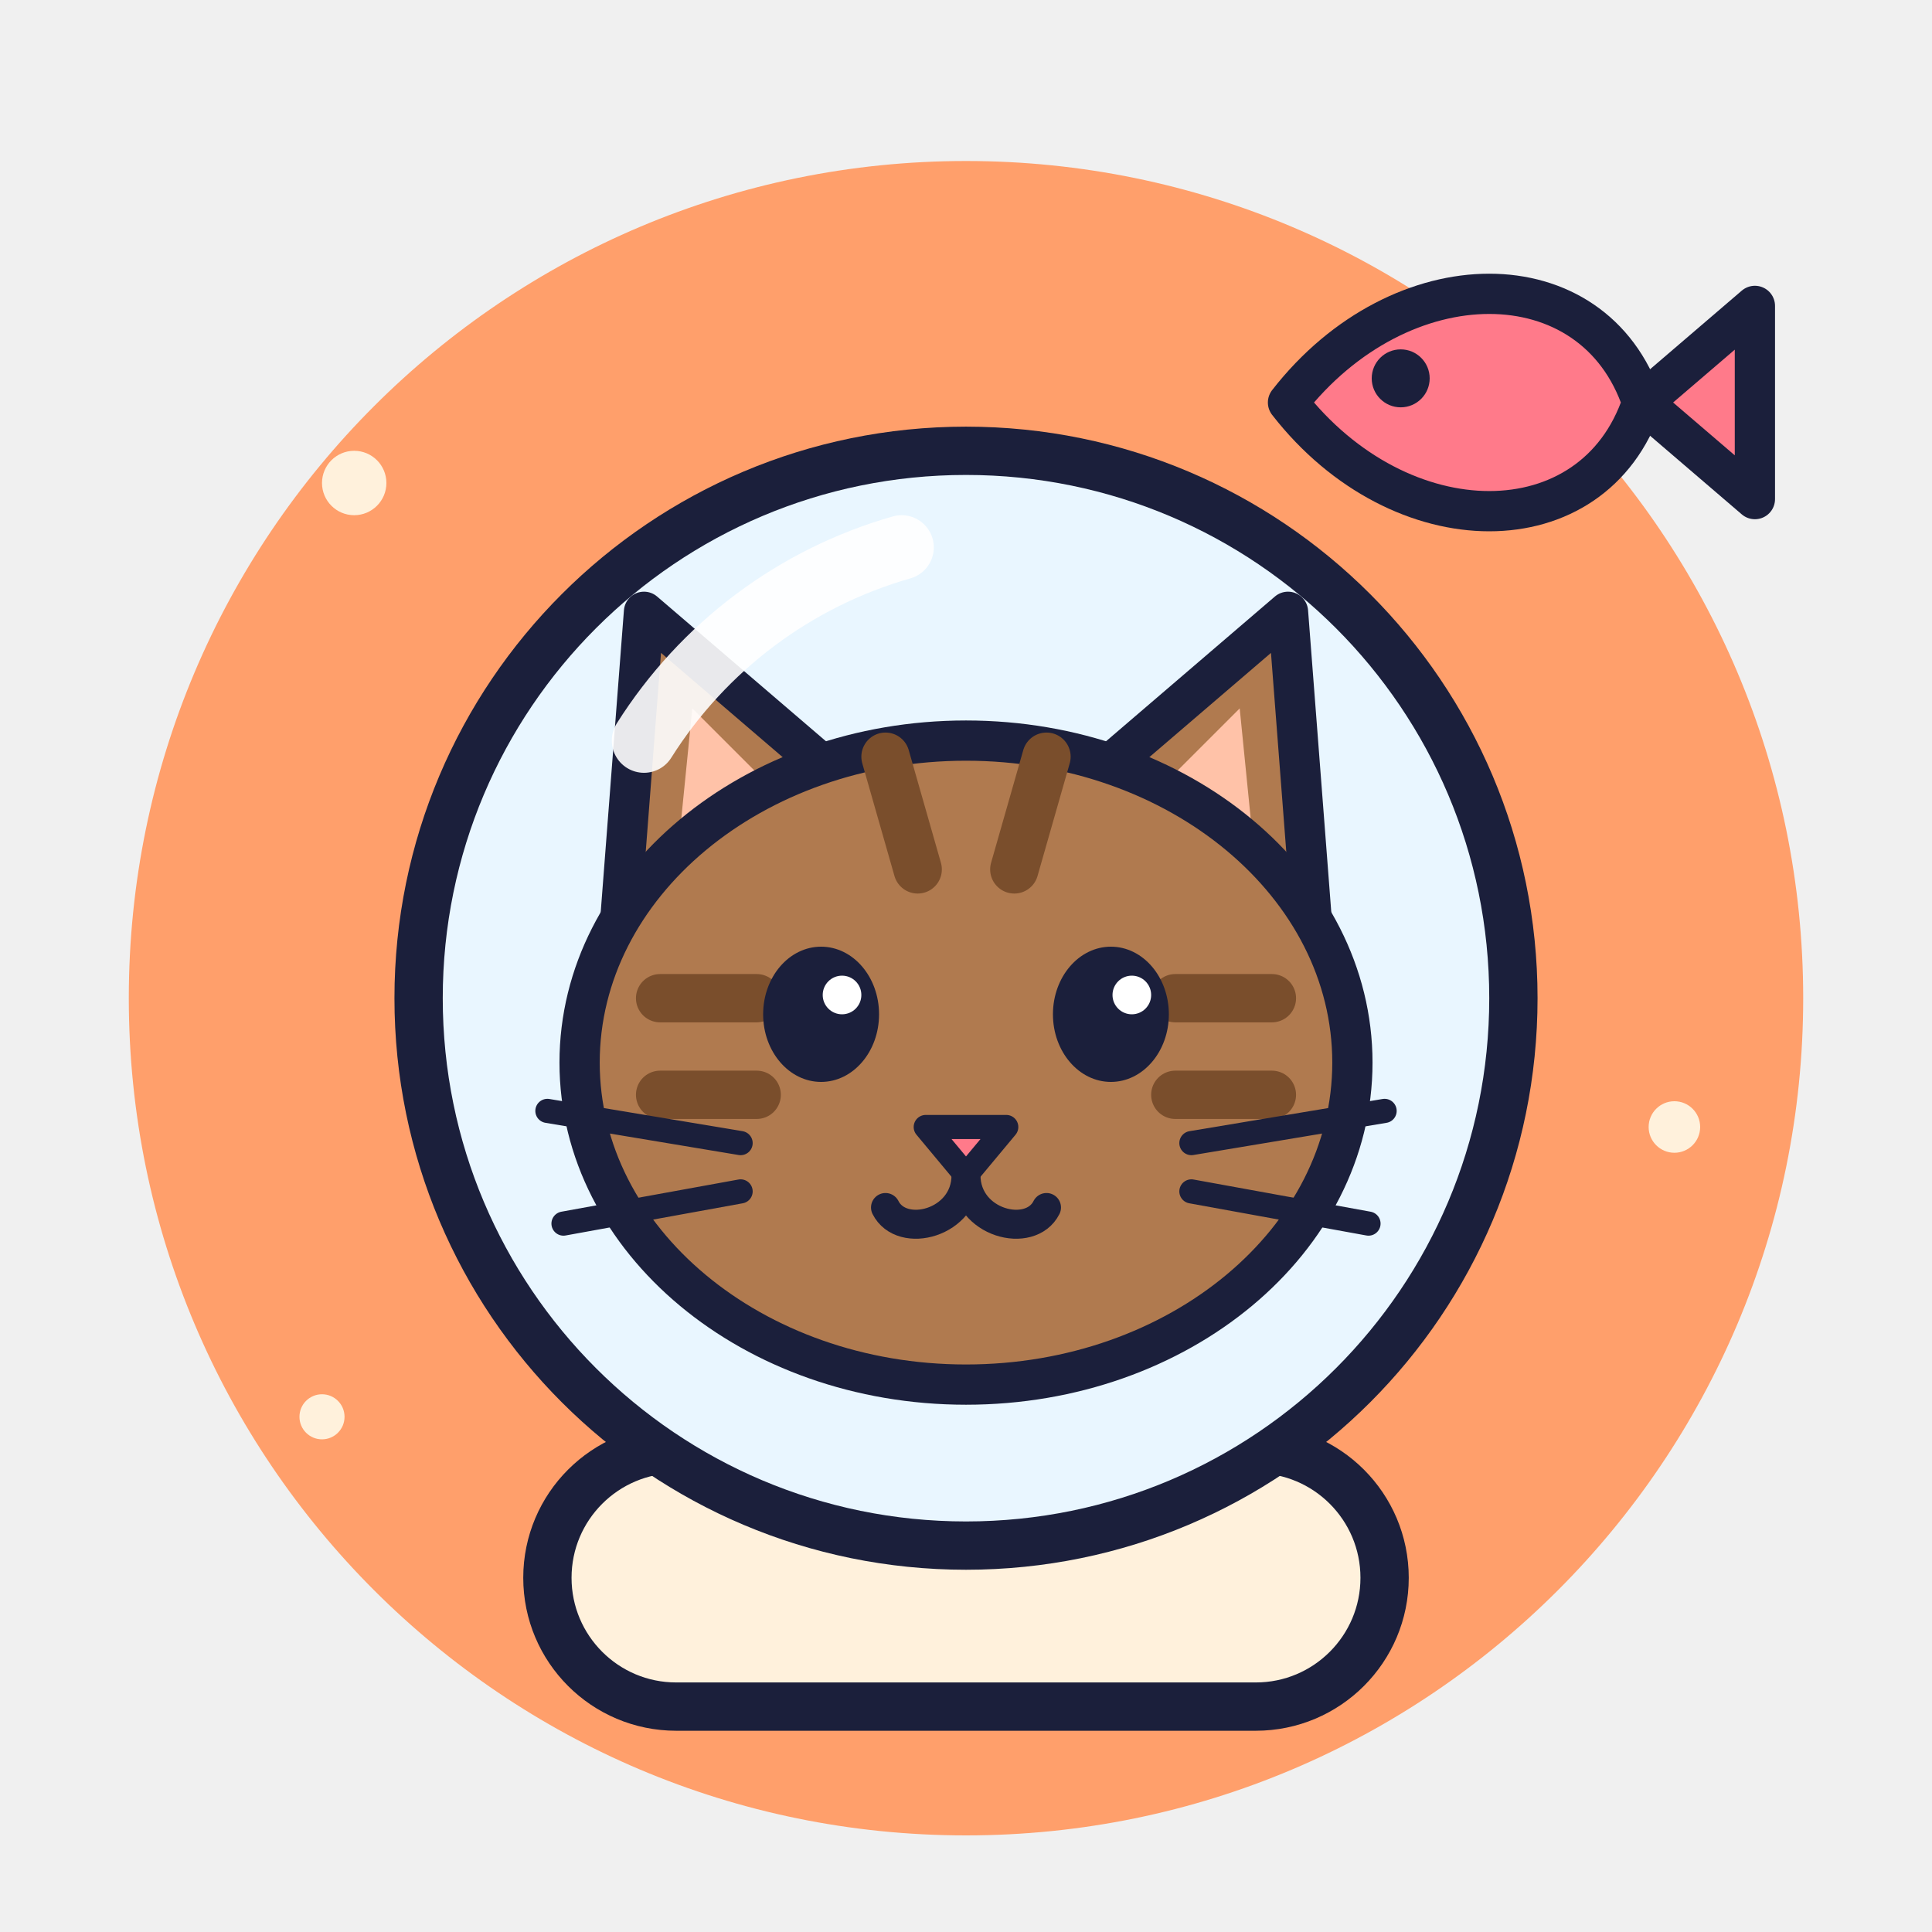
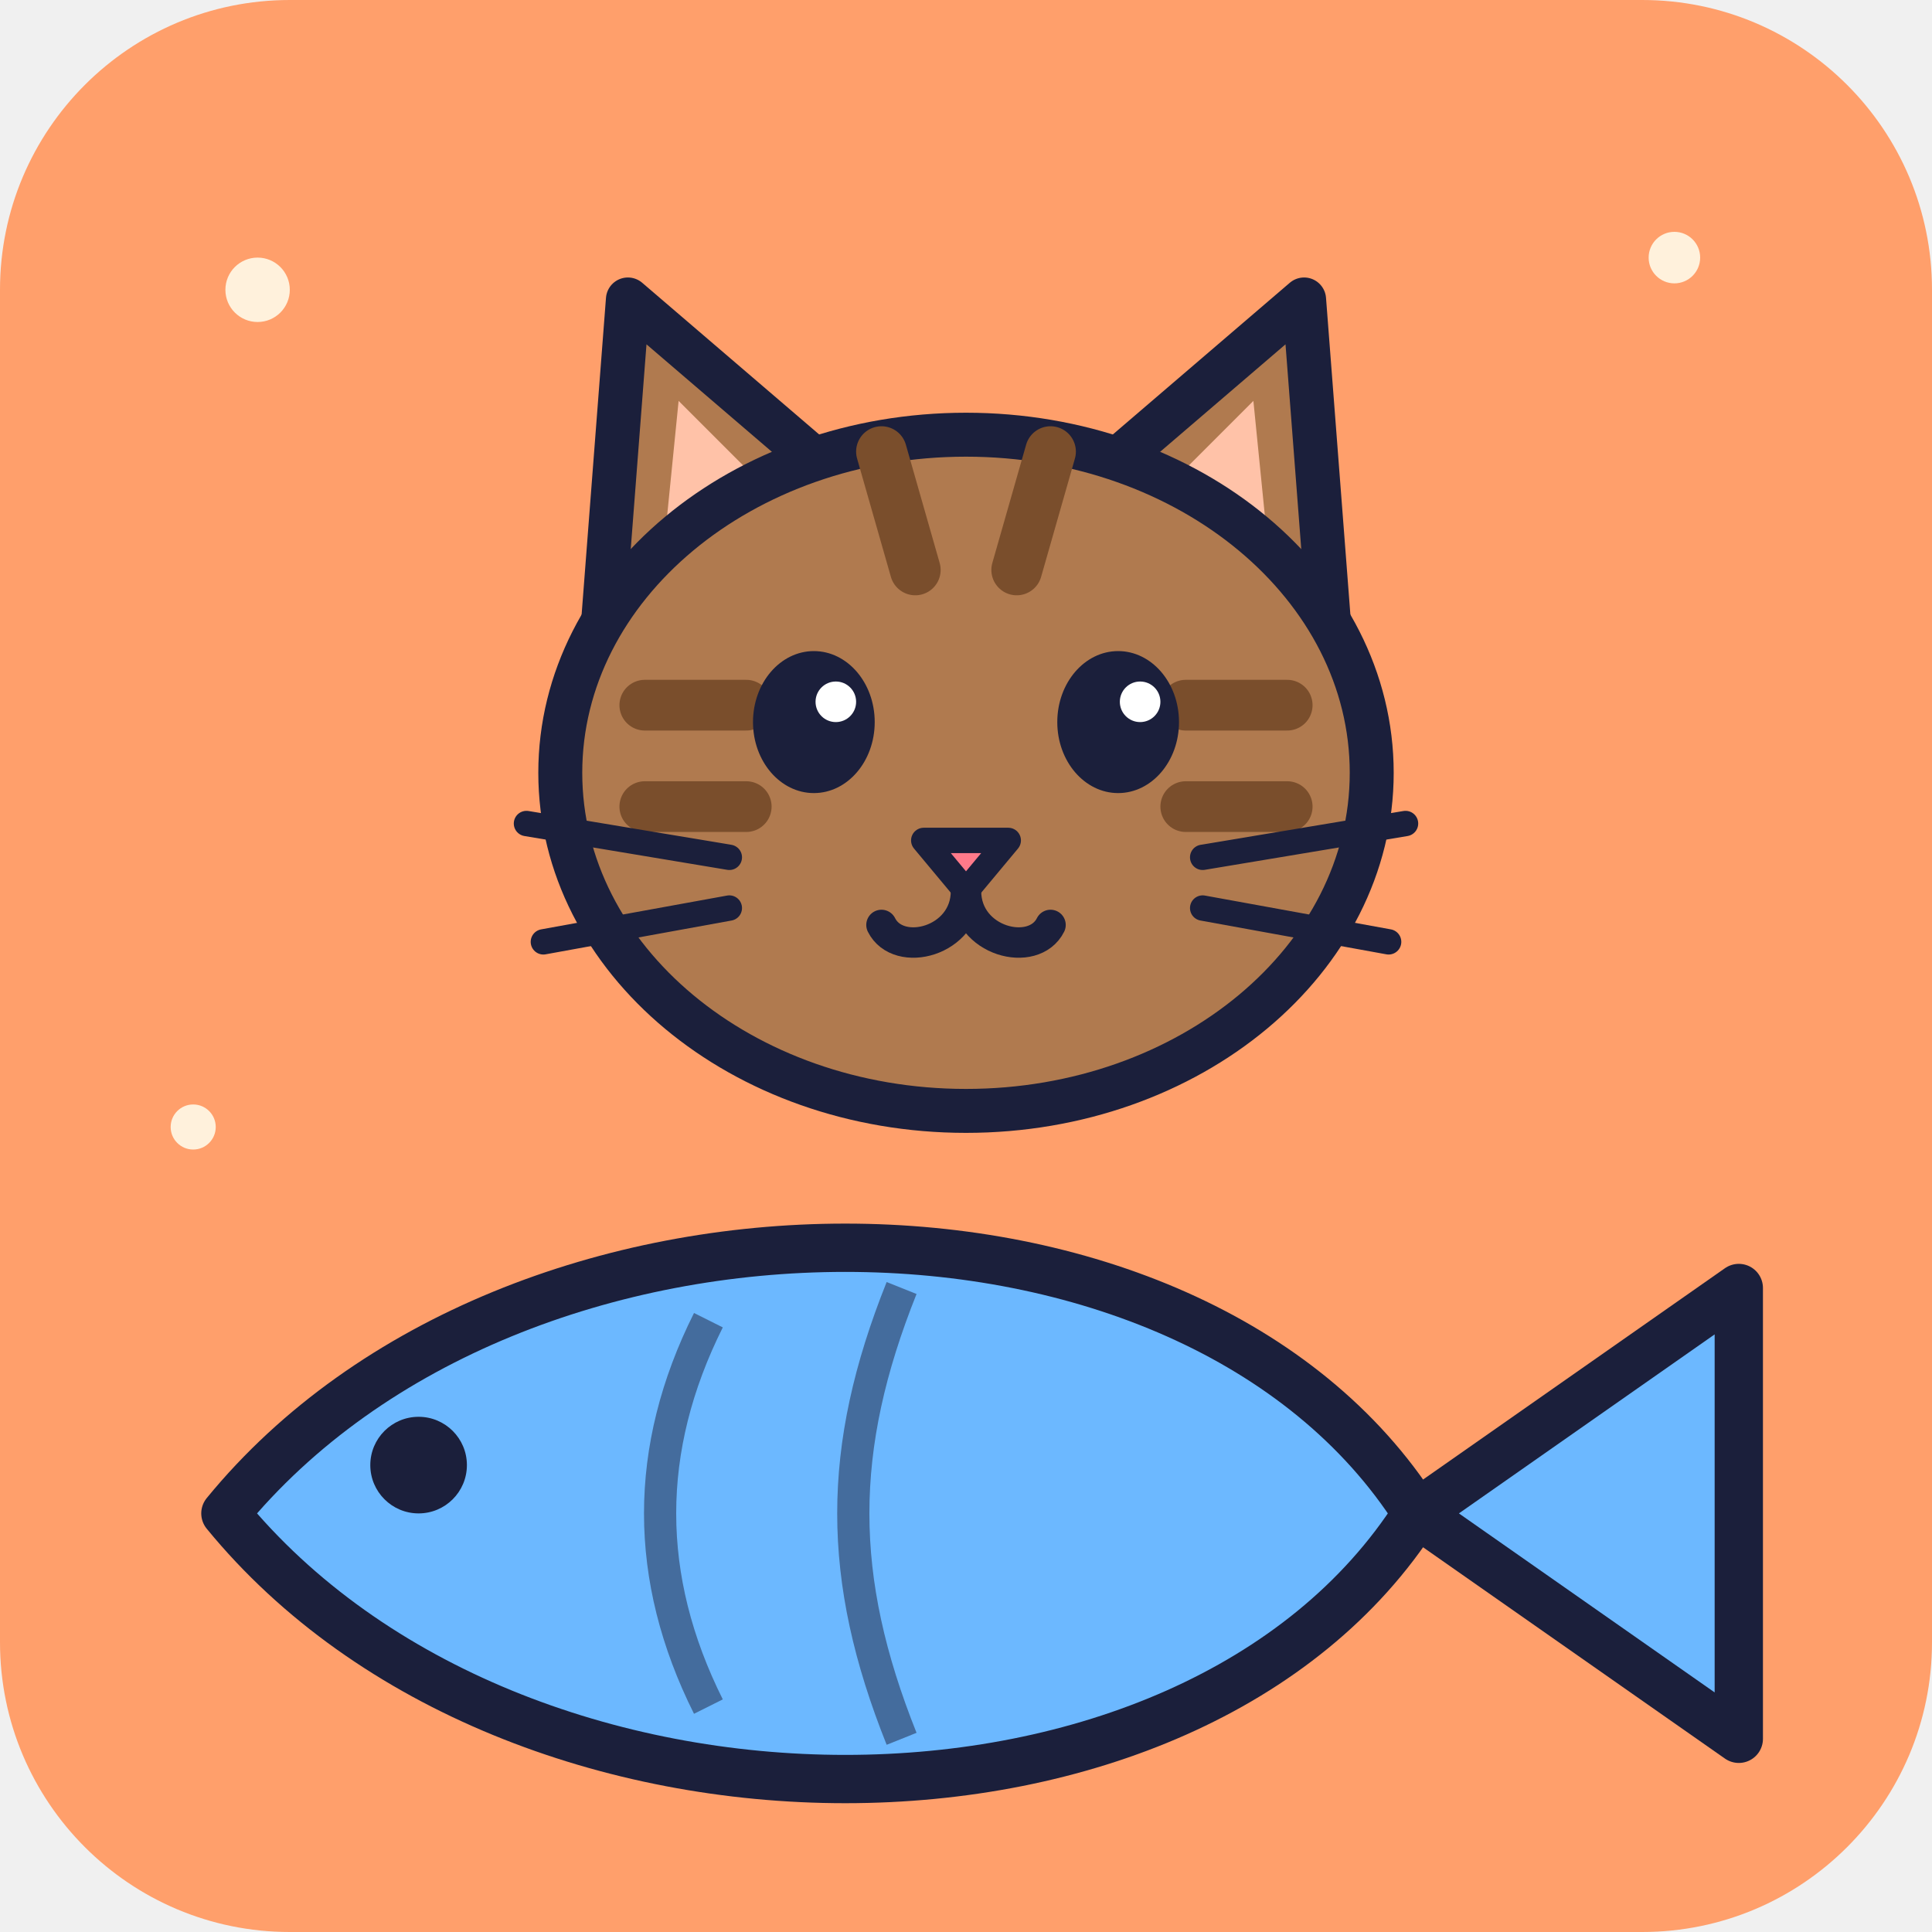
- <svg xmlns="http://www.w3.org/2000/svg" viewBox="0 0 120 120" role="img" aria-label="Nebula, cat astronaut">
-   <circle cx="60" cy="62" r="52" fill="#FF9F6B" />
-   <circle cx="22" cy="30" r="2" fill="#FFF1DC" />
-   <circle cx="104" cy="70" r="1.6" fill="#FFF1DC" />
-   <circle cx="20" cy="88" r="1.4" fill="#FFF1DC" />
-   <g transform="translate(93 25)">
-     <path d="M-13 0 C-6 -9 6 -9 9 0 C6 9 -6 9 -13 0 Z" fill="#FF7A8A" stroke="#1B1F3B" stroke-width="2.5" stroke-linejoin="round" />
-     <path d="M9 0 L16 -6 L16 6 Z" fill="#FF7A8A" stroke="#1B1F3B" stroke-width="2.5" stroke-linejoin="round" />
-     <circle cx="-6" cy="-1.5" r="1.8" fill="#1B1F3B" />
+ <svg xmlns="http://www.w3.org/2000/svg" width="120" height="120" viewBox="0 0 120 120" role="img" aria-label="Nebula, cat astronaut">
+   <rect width="120" height="120" rx="18" fill="#FF9F6B" />
+   <circle cx="16" cy="18" r="2" fill="#FFF1DC" />
+   <circle cx="104" cy="16" r="1.6" fill="#FFF1DC" />
+   <circle cx="12" cy="70" r="1.4" fill="#FFF1DC" />
+   <g transform="translate(60 48) scale(1.05)">
+     <path d="M-22 -2 L-20 -28 L-6 -16 Z M22 -2 L20 -28 L6 -16 Z" fill="#B07A4F" stroke="#1B1F3B" stroke-width="2.6" stroke-linejoin="round" />
+     <path d="M-18 -12 L-17 -22 L-11 -16 Z M18 -12 L17 -22 L11 -16 Z" fill="#FFC2A8" />
+     <ellipse cx="0" cy="0" rx="24" ry="20" fill="#B07A4F" stroke="#1B1F3B" stroke-width="2.6" />
+     <path d="M-19 -4 H-13 M-19 2 H-13 M13 -4 H19 M13 2 H19 M-5 -19 L-3 -12 M5 -19 L3 -12" stroke="#7A4E2C" stroke-width="3" stroke-linecap="round" />
+     <ellipse cx="-9" cy="-3" rx="3.6" ry="4.2" fill="#1B1F3B" />
+     <ellipse cx="9" cy="-3" rx="3.6" ry="4.2" fill="#1B1F3B" />
+     <circle cx="-7.7" cy="-4.2" r="1.2" fill="#fff" />
+     <circle cx="10.3" cy="-4.2" r="1.2" fill="#fff" />
+     <path d="M-2.5 4 H2.5 L0 7 Z" fill="#FF7A8A" stroke="#1B1F3B" stroke-width="1.5" stroke-linejoin="round" />
+     <path d="M0 7 C0 10 -4 11 -5 9 M0 7 C0 10 4 11 5 9" fill="none" stroke="#1B1F3B" stroke-width="1.8" stroke-linecap="round" />
+     <path d="M-14 5 L-26 3 M-14 8 L-25 10 M14 5 L26 3 M14 8 L25 10" stroke="#1B1F3B" stroke-width="1.5" stroke-linecap="round" />
  </g>
-   <rect x="34" y="90" width="52" height="16" rx="8" fill="#FFF1DC" stroke="#1B1F3B" stroke-width="3" />
-   <circle cx="60" cy="62" r="34" fill="#E9F6FF" stroke="#1B1F3B" stroke-width="3" />
-   <path d="M38 64 L40 38 L54 50 Z" fill="#B07A4F" stroke="#1B1F3B" stroke-width="2.5" stroke-linejoin="round" />
-   <path d="M82 64 L80 38 L66 50 Z" fill="#B07A4F" stroke="#1B1F3B" stroke-width="2.5" stroke-linejoin="round" />
-   <path d="M42 54 L43 44 L49 50 Z" fill="#FFC2A8" />
-   <path d="M78 54 L77 44 L71 50 Z" fill="#FFC2A8" />
-   <ellipse cx="60" cy="66" rx="24" ry="20" fill="#B07A4F" stroke="#1B1F3B" stroke-width="2.5" />
-   <path d="M41 62 H47 M41 68 H47 M73 62 H79 M73 68 H79 M55 47 L57 54 M65 47 L63 54" stroke="#7A4E2C" stroke-width="3" stroke-linecap="round" />
-   <ellipse cx="51" cy="63" rx="3.6" ry="4.2" fill="#1B1F3B" />
-   <ellipse cx="69" cy="63" rx="3.6" ry="4.2" fill="#1B1F3B" />
-   <circle cx="52.3" cy="61.8" r="1.2" fill="#fff" />
-   <circle cx="70.3" cy="61.8" r="1.2" fill="#fff" />
-   <path d="M57.5 70 H62.5 L60 73 Z" fill="#FF7A8A" stroke="#1B1F3B" stroke-width="1.5" stroke-linejoin="round" />
-   <path d="M60 73 C60 76 56 77 55 75 M60 73 C60 76 64 77 65 75" fill="none" stroke="#1B1F3B" stroke-width="1.8" stroke-linecap="round" />
-   <path d="M46 71 L34 69 M46 74 L35 76 M74 71 L86 69 M74 74 L85 76" stroke="#1B1F3B" stroke-width="1.5" stroke-linecap="round" />
-   <path d="M40 46 A28 28 0 0 1 56 34" fill="none" stroke="#fff" stroke-width="4" stroke-linecap="round" opacity=".9" />
+   <path d="M14 94 C32 72 74 72 88 94 C74 116 32 116 14 94 Z" fill="#6CB8FF" stroke="#1B1F3B" stroke-width="3" stroke-linejoin="round" />
+   <path d="M88 94 L108 80 L108 108 Z" fill="#6CB8FF" stroke="#1B1F3B" stroke-width="3" stroke-linejoin="round" />
+   <path d="M44 82 C40 90 40 98 44 106 M56 80 C52 90 52 98 56 108" fill="none" stroke="#1B1F3B" stroke-width="2" opacity=".5" />
+   <circle cx="26" cy="91" r="3" fill="#1B1F3B" />
</svg>
